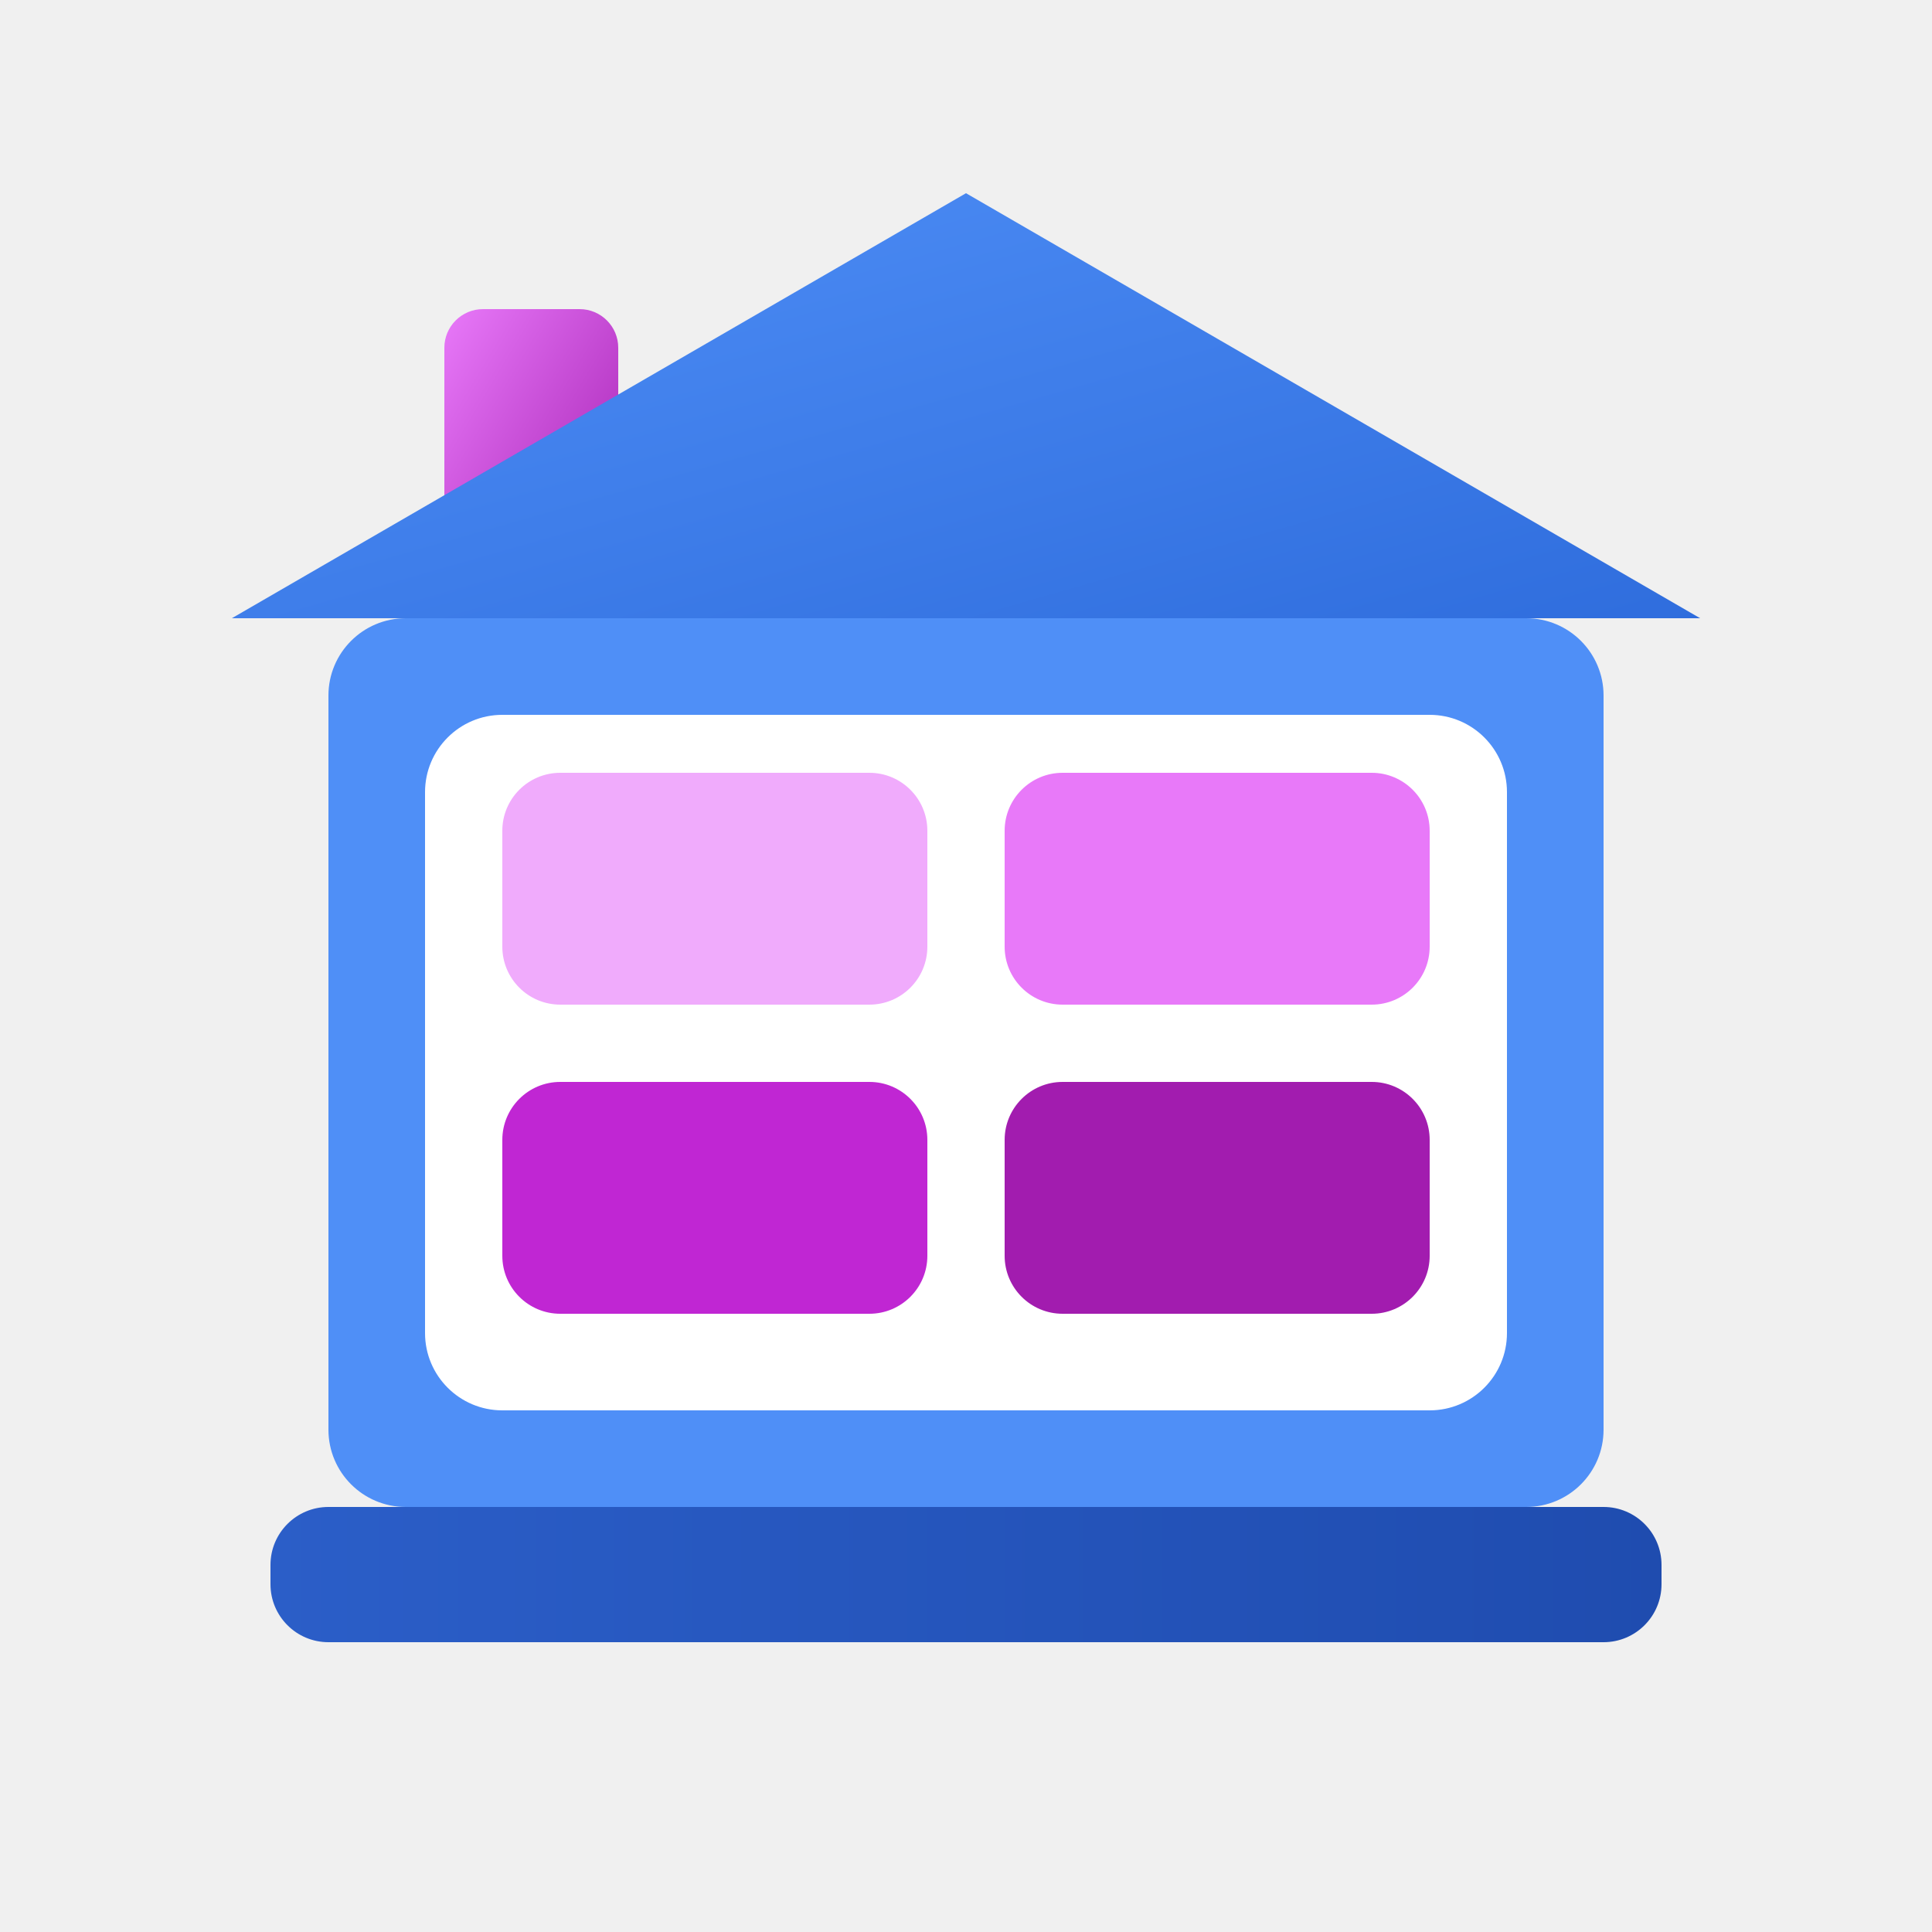
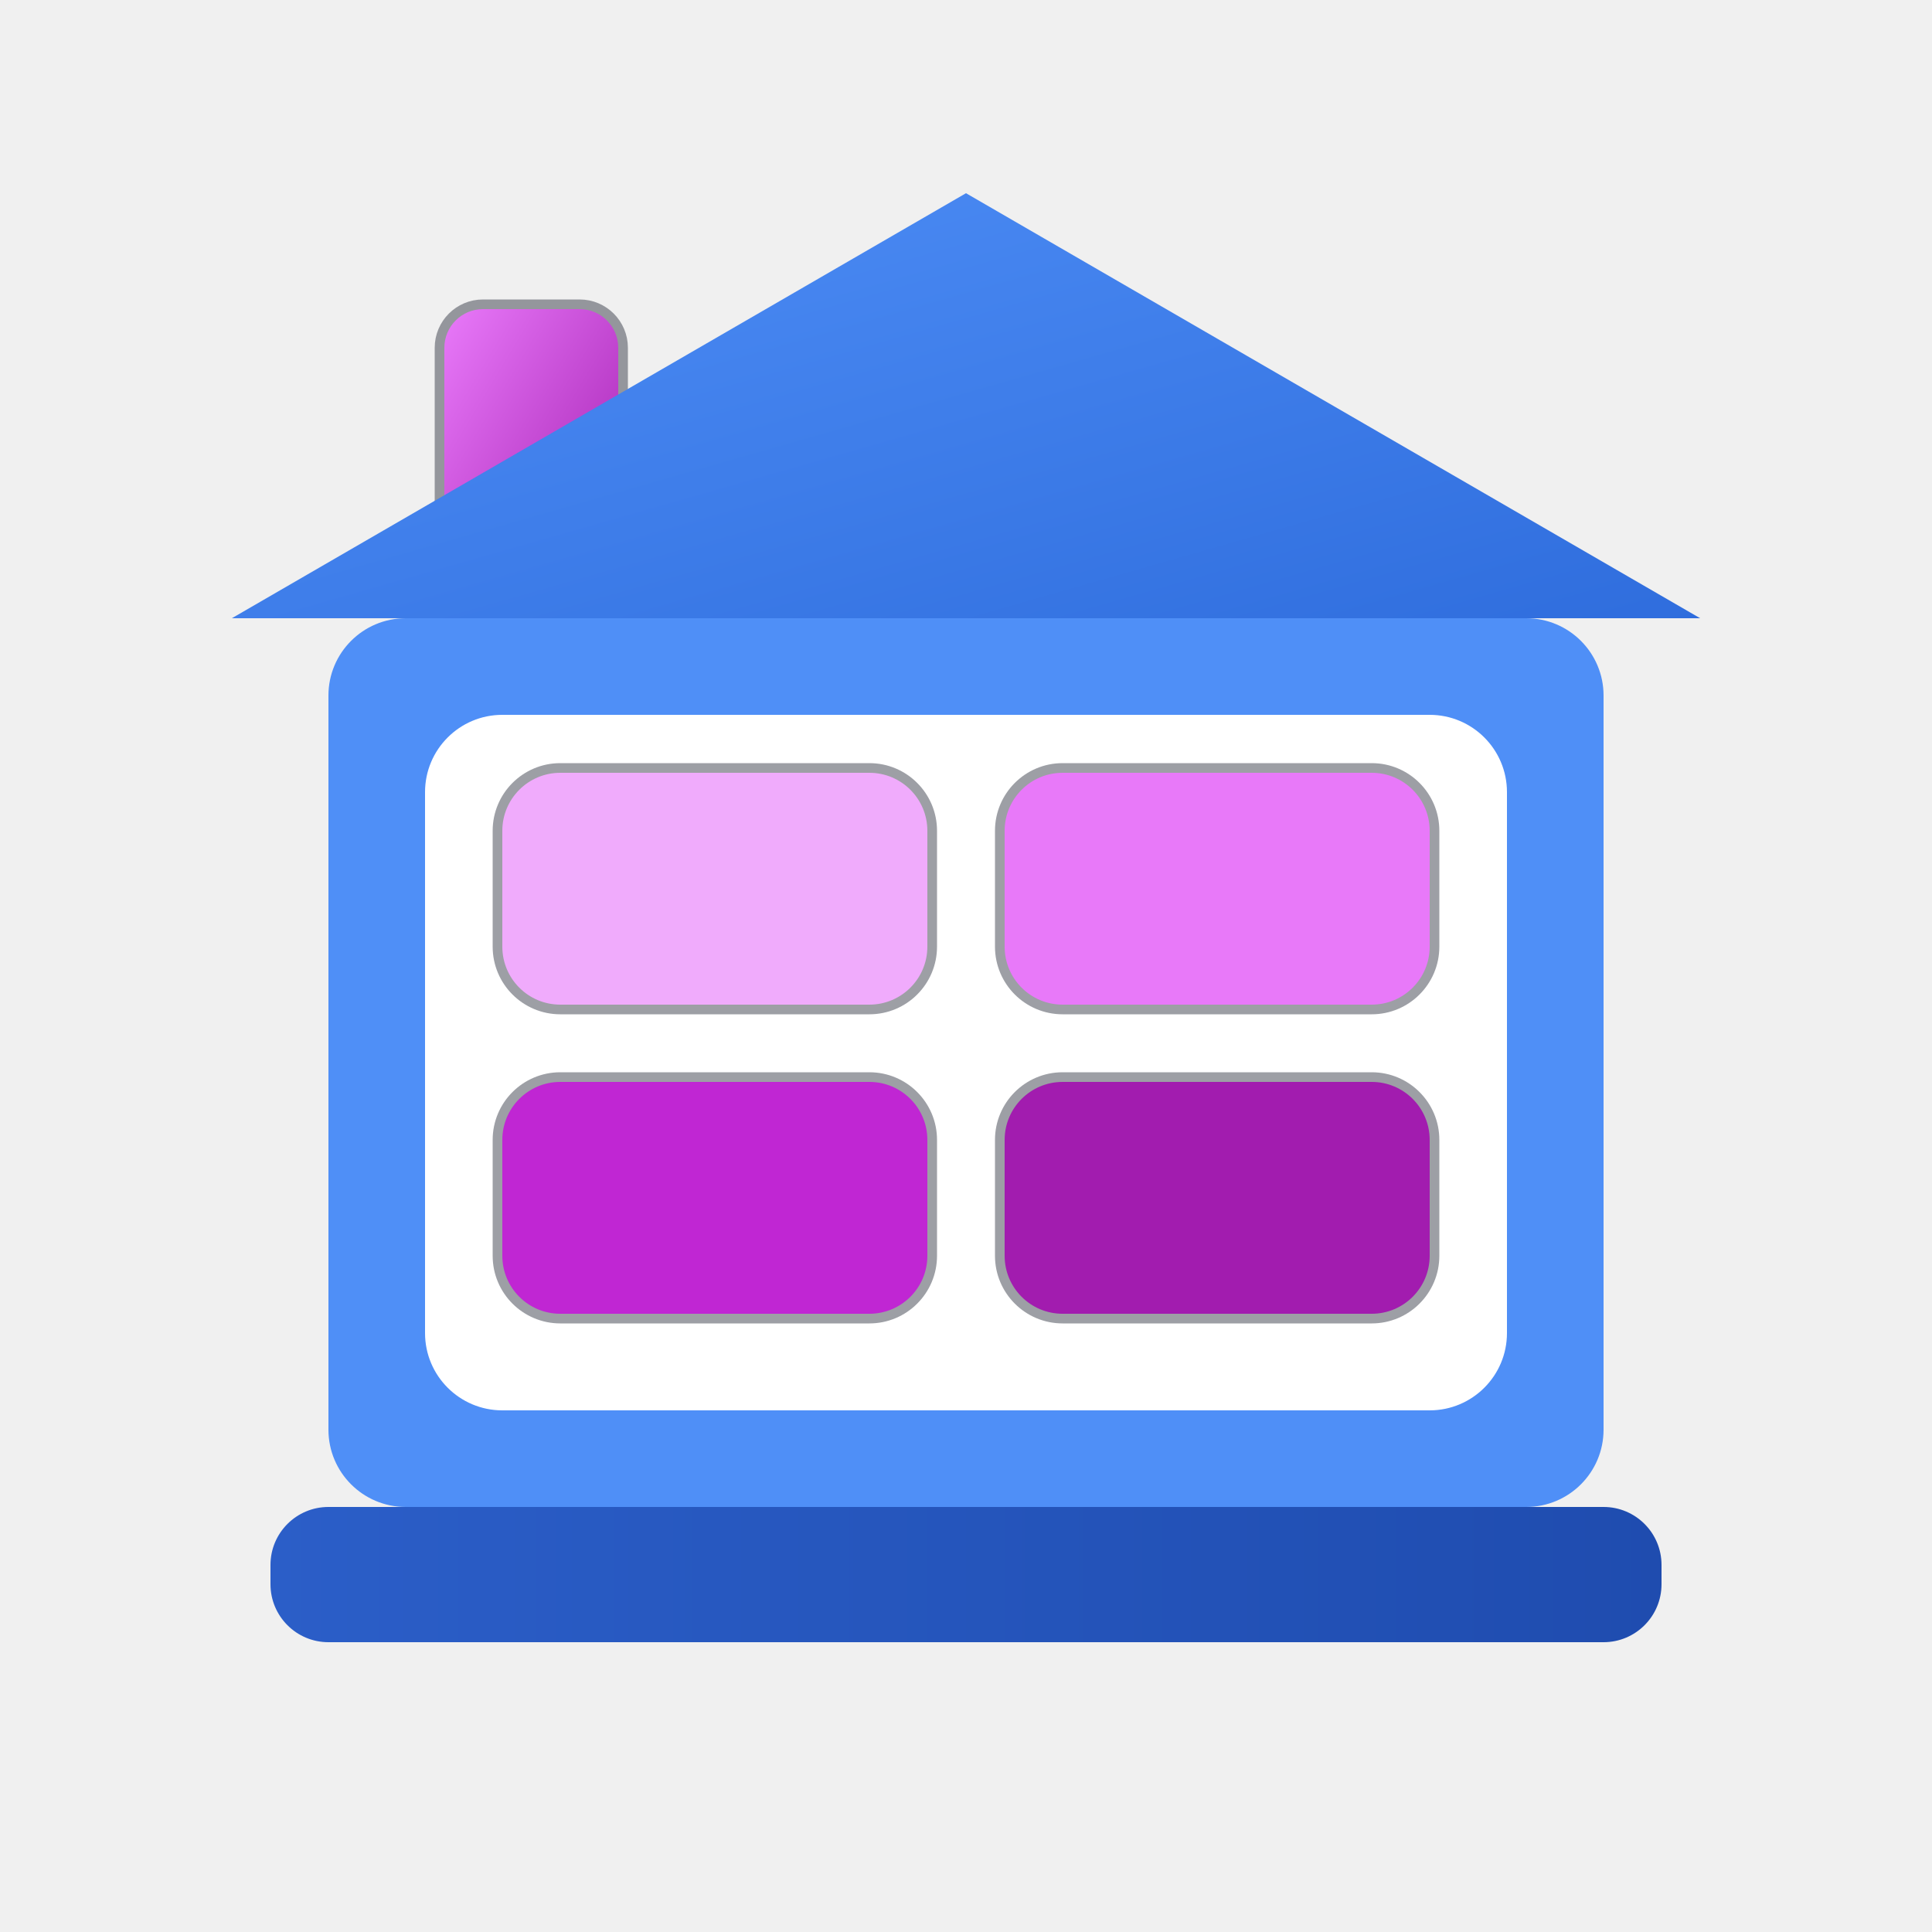
<svg xmlns="http://www.w3.org/2000/svg" viewBox="0 0 100 100" role="img" aria-label="Dollhouse logo research variant">
  <defs>
    <linearGradient id="roofBlue" x1="0%" y1="0%" x2="100%" y2="100%">
      <stop offset="0%" stop-color="#4f8ff7" />
      <stop offset="100%" stop-color="#2f6ddd" />
    </linearGradient>
    <linearGradient id="baseBlue" x1="0%" y1="0%" x2="100%" y2="0%">
      <stop offset="0%" stop-color="#2b5ec8" />
      <stop offset="100%" stop-color="#1f4caf" />
    </linearGradient>
    <linearGradient id="chimneyResearch" x1="0%" y1="0%" x2="100%" y2="100%">
      <stop offset="0%" stop-color="#e879f9" />
      <stop offset="100%" stop-color="#a21caf" />
    </linearGradient>
  </defs>
-   <rect x="23" y="16" width="9" height="15" rx="2" fill="url(#chimneyResearch)" />
+   <rect x="23" y="16" width="9" height="15" rx="2" fill="url(#chimneyResearch)" stroke="#0a1020" stroke-width="1" stroke-opacity="0.4" vector-effect="non-scaling-stroke" paint-order="stroke fill" />
  <path d="M50 10 L88 32 H12 Z" fill="url(#roofBlue)" />
  <rect x="17" y="32" width="66" height="46" rx="4" fill="#4f8ff7" />
  <rect x="22" y="37" width="56" height="36" rx="4" fill="#ffffff" />
-   <rect x="26" y="40" width="22" height="12" rx="3" fill="#f0abfc" />
-   <rect x="52" y="40" width="22" height="12" rx="3" fill="#e879f9" />
-   <rect x="26" y="56" width="22" height="12" rx="3" fill="#c026d3" />
-   <rect x="52" y="56" width="22" height="12" rx="3" fill="#a21caf" />
+   <rect x="26" y="40" width="22" height="12" rx="3" fill="#f0abfc" stroke="#0a1020" stroke-width="1" stroke-opacity="0.4" vector-effect="non-scaling-stroke" paint-order="stroke fill" />
+   <rect x="52" y="40" width="22" height="12" rx="3" fill="#e879f9" stroke="#0a1020" stroke-width="1" stroke-opacity="0.4" vector-effect="non-scaling-stroke" paint-order="stroke fill" />
+   <rect x="26" y="56" width="22" height="12" rx="3" fill="#c026d3" stroke="#0a1020" stroke-width="1" stroke-opacity="0.4" vector-effect="non-scaling-stroke" paint-order="stroke fill" />
+   <rect x="52" y="56" width="22" height="12" rx="3" fill="#a21caf" stroke="#0a1020" stroke-width="1" stroke-opacity="0.4" vector-effect="non-scaling-stroke" paint-order="stroke fill" />
  <rect x="14" y="78" width="72" height="7" rx="3" fill="url(#baseBlue)" />
</svg>
